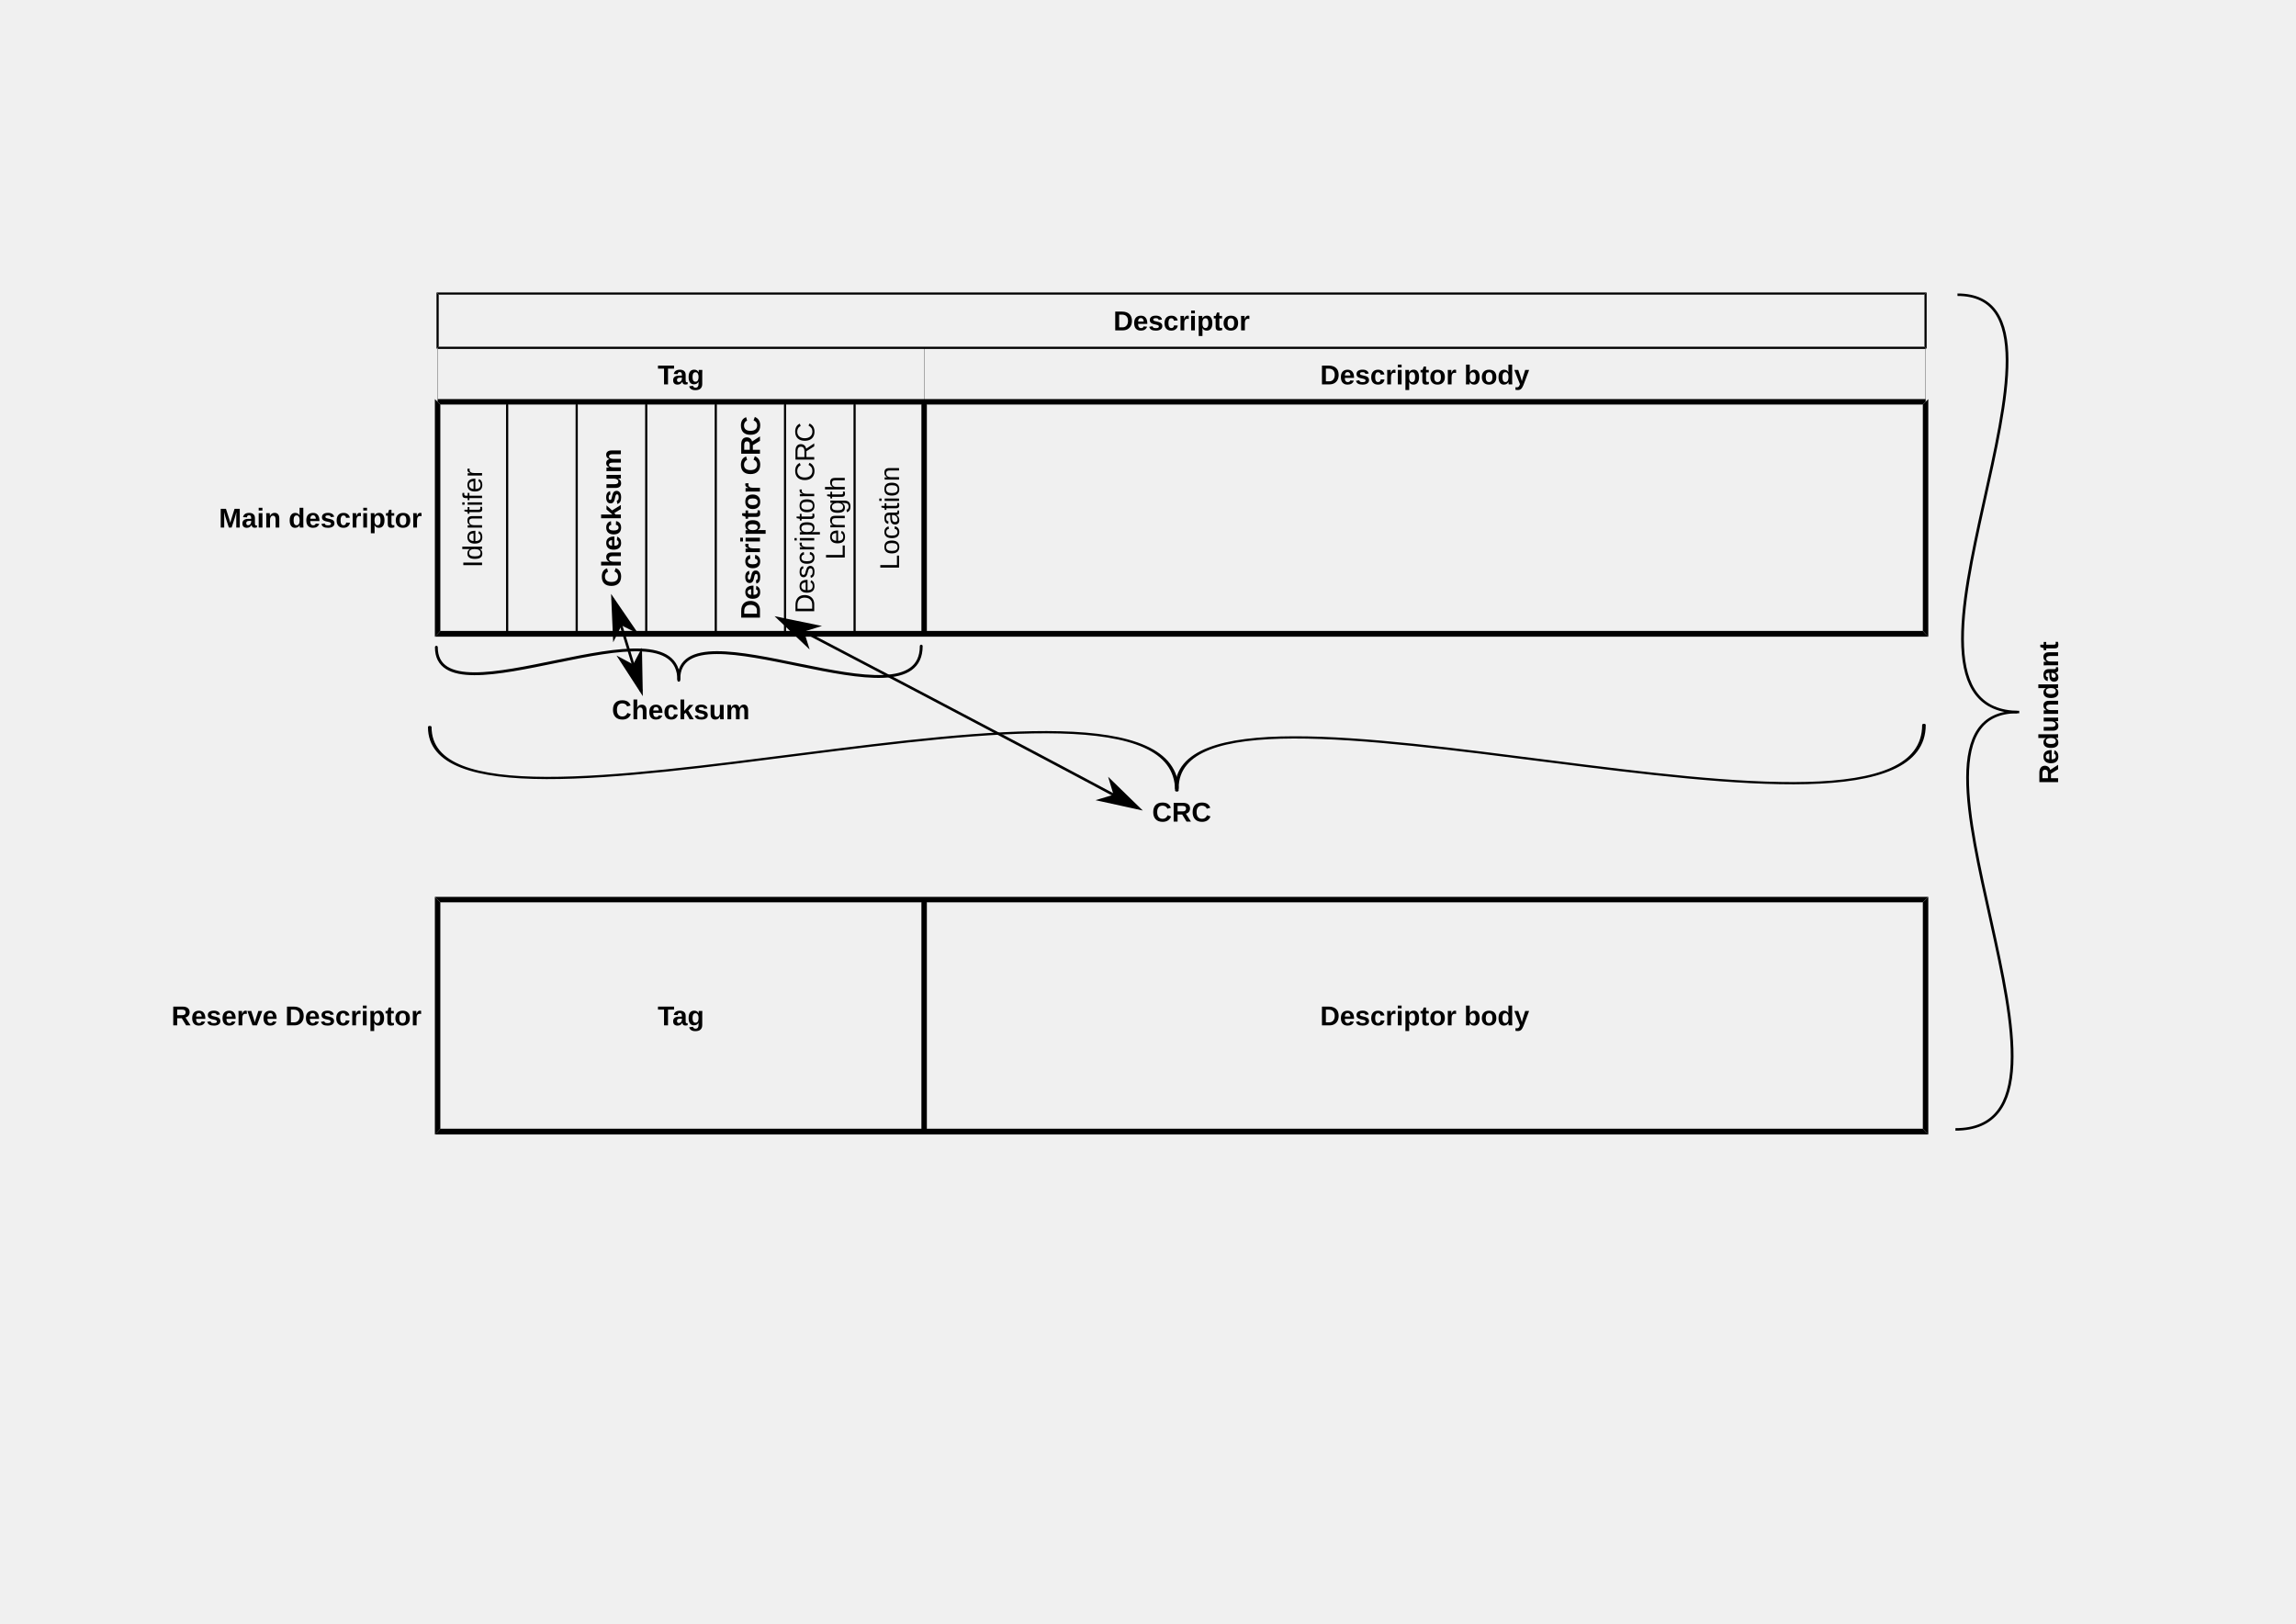
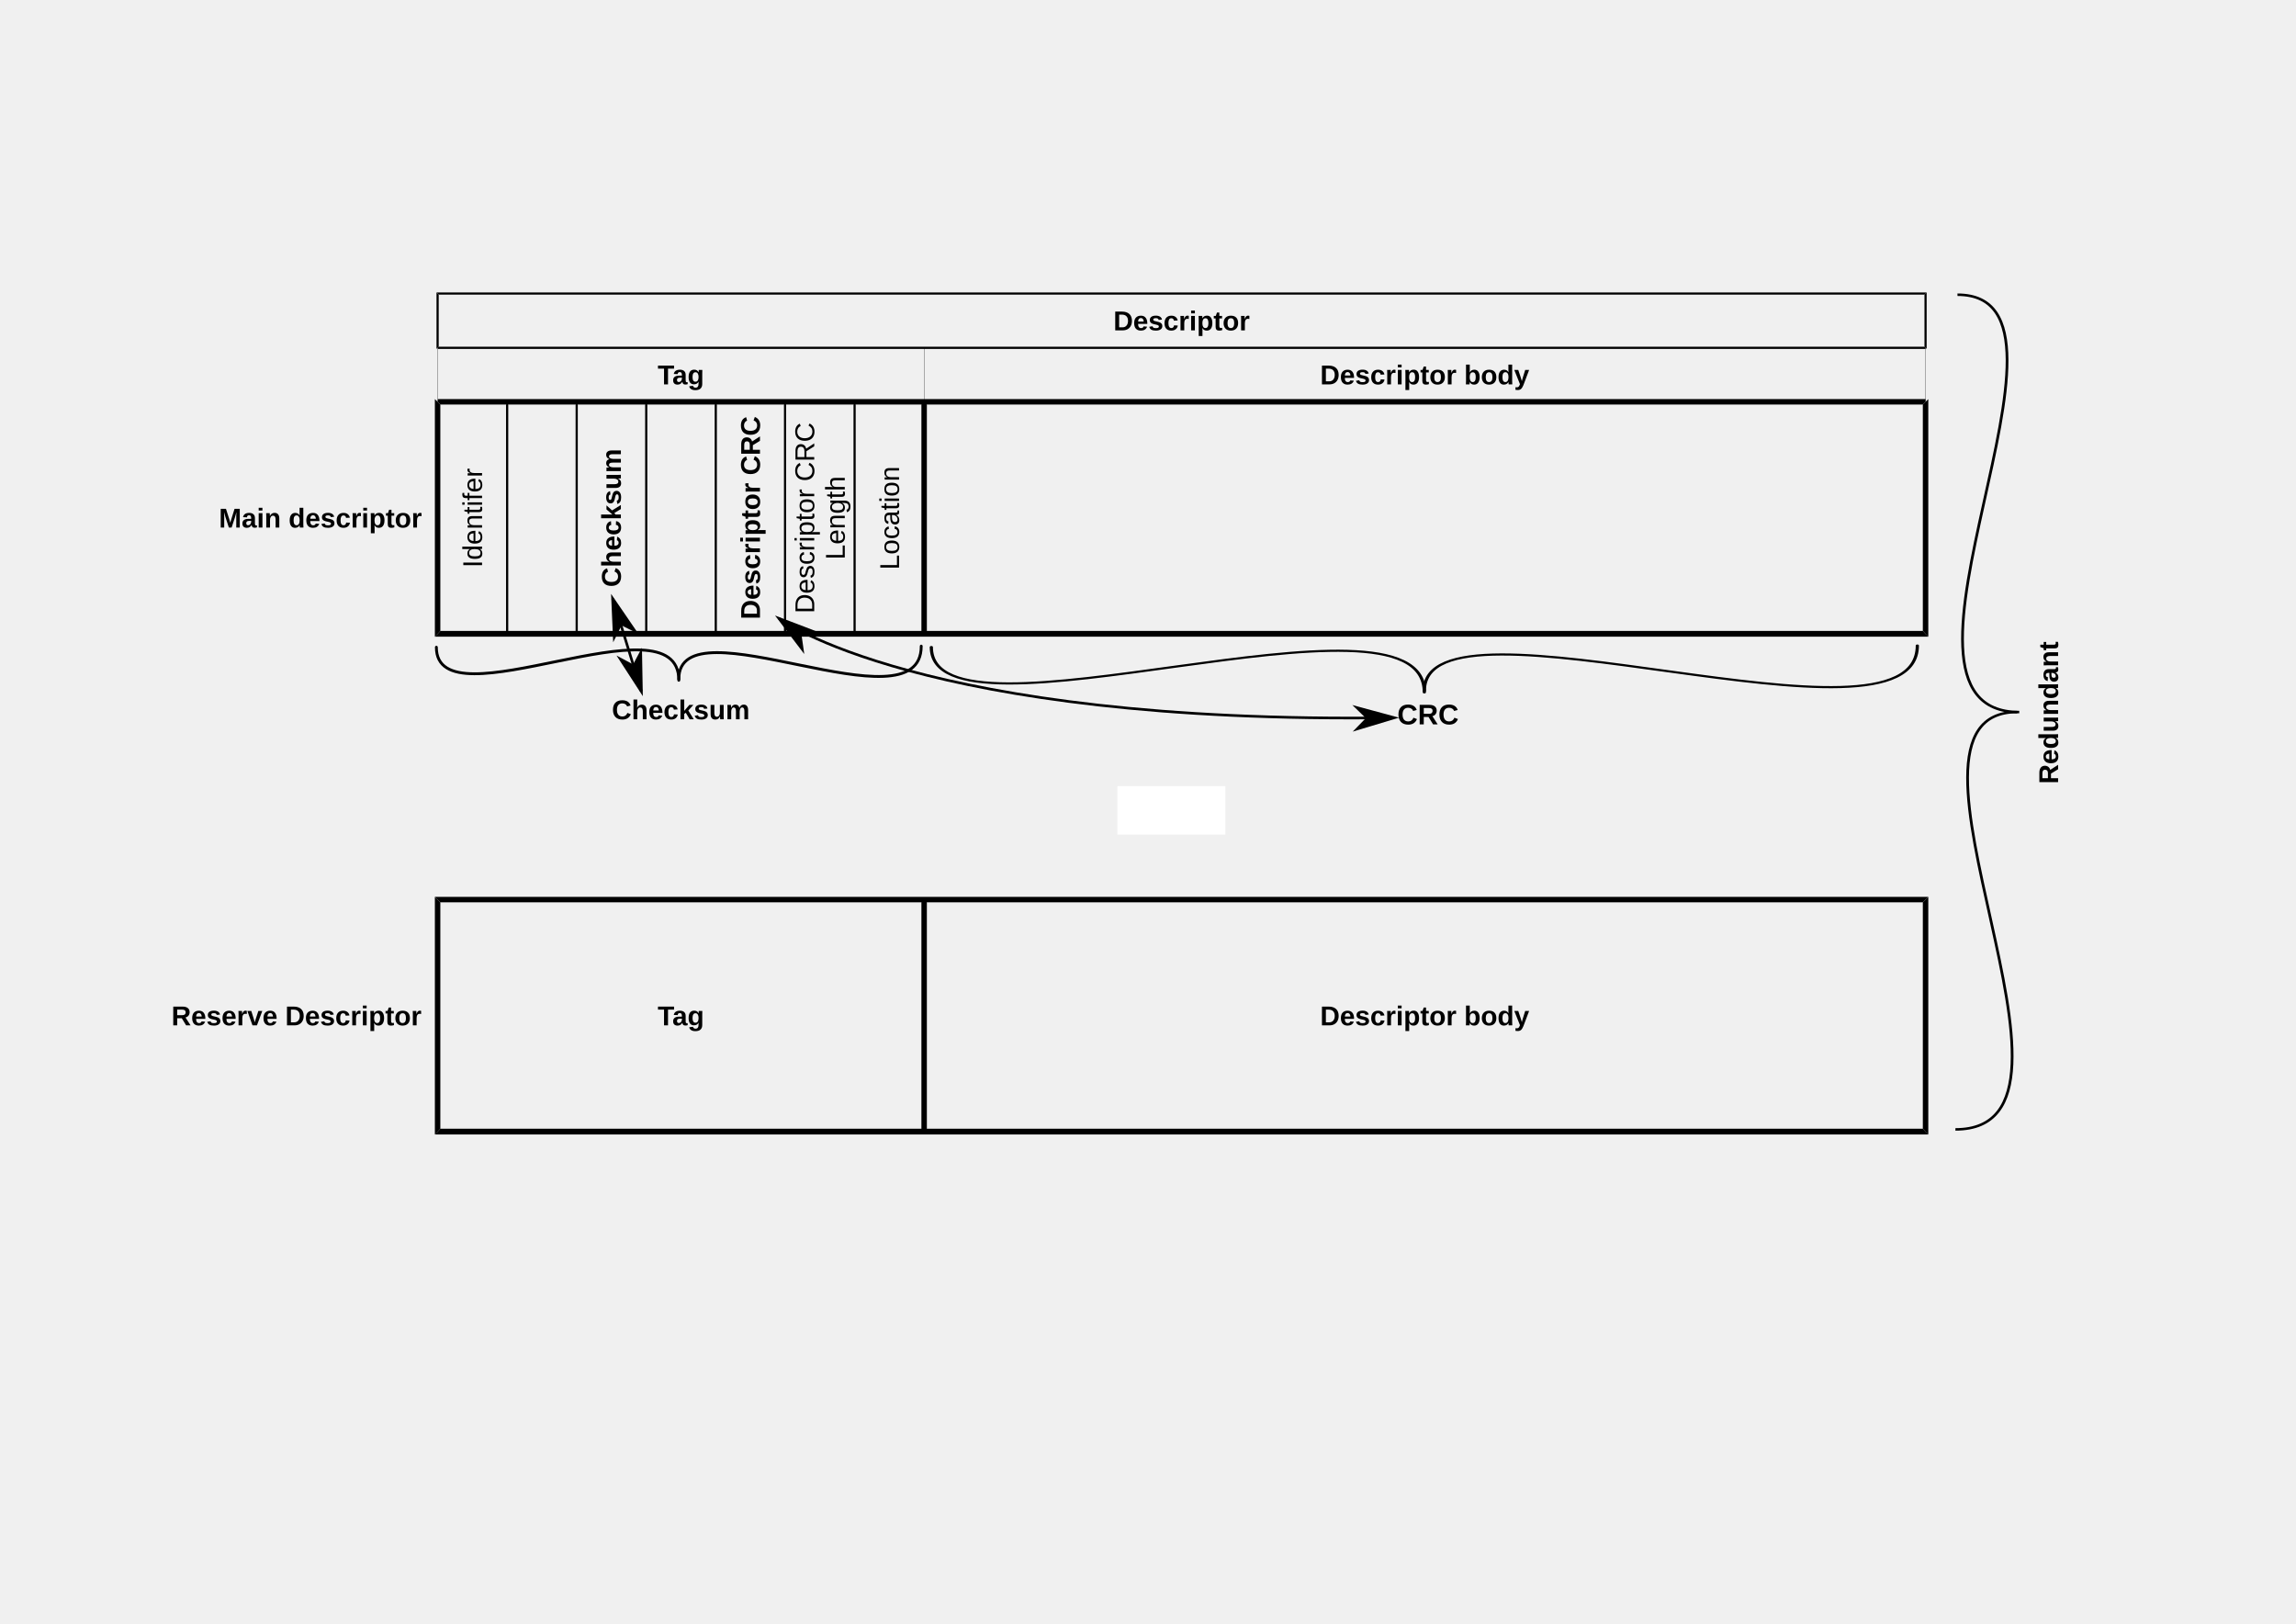
<svg xmlns="http://www.w3.org/2000/svg" width="1052.362" height="744.094" id="svg2" version="1.1">
  <defs id="defs3">
    <marker orient="auto" refY="0.0" refX="0.0" id="Arrow1Lend" style="overflow:visible;">
      <path id="path4381" d="M 0.0,0.0 L 5.0,-5.0 L -12.5,0.0 L 5.0,5.0 L 0.0,0.0 z " style="fill-rule:evenodd;stroke:#000000;stroke-width:1.0pt;" transform="scale(0.8) rotate(180) translate(12.5,0)" />
    </marker>
    <marker orient="auto" refY="0.0" refX="0.0" id="Arrow1Lstart" style="overflow:visible">
      <path id="path4378" d="M 0.0,0.0 L 5.0,-5.0 L -12.5,0.0 L 5.0,5.0 L 0.0,0.0 z " style="fill-rule:evenodd;stroke:#000000;stroke-width:1.0pt" transform="scale(0.8) translate(12.5,0)" />
    </marker>
    <clipPath id="clipPath3017" clipPathUnits="userSpaceOnUse">
      <path id="path3019" clip-rule="evenodd" d="m 0,-0.2 841.8,0 0,595.2 L 0,595 0,-0.2 z" />
    </clipPath>
    <marker orient="auto" refY="0" refX="0" id="Arrow1Lstart-2" style="overflow:visible">
      <path id="path4378-9" d="M 0,0 5,-5 -12.5,0 5,5 0,0 z" style="fill-rule:evenodd;stroke:#000000;stroke-width:1pt" transform="matrix(0.8,0,0,0.8,10,0)" />
    </marker>
    <marker orient="auto" refY="0" refX="0" id="Arrow1Lend-1" style="overflow:visible">
      <path id="path4381-2" d="M 0,0 5,-5 -12.5,0 5,5 0,0 z" style="fill-rule:evenodd;stroke:#000000;stroke-width:1pt" transform="matrix(-0.8,0,0,-0.8,-10,0)" />
    </marker>
  </defs>
  <g id="layer1" transform="translate(0,-308.2677)">
    <g transform="matrix(1.25,0,0,-1.25,40.69944,1154.657)" id="g3011">
      <g id="g3013">
        <g clip-path="url(#clipPath3017)" id="g3015" />
      </g>
      <path id="path3021" style="fill:#000000;fill-opacity:1;fill-rule:evenodd;stroke:none" d="m 673.5,569.5 -0.4,-0.4 -544.8,0 -0.4,0.4 -0.4,0.4 546.4,0 -0.4,-0.4 z" />
      <path id="path3023" style="fill:#000000;fill-opacity:1;fill-rule:evenodd;stroke:none" d="m 673.5,549.6 0,-0.4 -545.5,0 -0.1,0.4 0.4,0.4 544.8,0 0.4,-0.4 z" />
      <path id="path3025" style="fill:#000000;fill-opacity:1;fill-rule:evenodd;stroke:none" d="m 673.5,529.8 -1,-1 -543.6,0 -1,1 0.1,1 545.5,0 0,-1 z" />
      <path id="path3027" style="fill:#000000;fill-opacity:1;fill-rule:evenodd;stroke:none" d="m 673.5,444.7 1,-1 -547.6,0 1,1 1,1.1 543.6,0 1,-1.1 z" />
      <path id="path3029" style="fill:#000000;fill-opacity:1;fill-rule:evenodd;stroke:none" d="m 673.5,347.3 -1,-1 -543.6,0 -1,1 -1,1 547.6,0 -1,-1 z" />
      <path id="path3031" style="fill:#000000;fill-opacity:1;fill-rule:evenodd;stroke:none" d="m 673.5,262.2 1,-1 -547.6,0 1,1 1,1.1 543.6,0 1,-1.1 z" />
      <path id="path3033" style="fill:#000000;fill-opacity:1;fill-rule:evenodd;stroke:none" d="m 127.9,569.5 0.4,-0.4 0,-19.1 -0.4,-0.4 -0.4,-0.4 0,20.7 0.4,-0.4 z" />
      <path id="path3035" style="fill:none;stroke:#000000;stroke-width:0.1;stroke-linecap:butt;stroke-linejoin:miter;stroke-miterlimit:10;stroke-opacity:1;stroke-dasharray:none" d="m 127.9,529.8 0,19.8" />
      <path id="path3037" style="fill:#000000;fill-opacity:1;fill-rule:evenodd;stroke:none" d="m 127.9,529.8 1,-1 0,-83 -1,-1.1 -1,-1 0,87.1 1,-1 z" />
      <path id="path3039" style="fill:#000000;fill-opacity:1;fill-rule:evenodd;stroke:none" d="m 127.9,347.3 1,-1 0,-83 -1,-1.1 -1,-1 0,87.1 1,-1 z" />
      <path id="path3041" style="fill:#000000;fill-opacity:1;fill-rule:evenodd;stroke:none" d="m 153.4,529.8 0.4,-1.1 0,-82.9 -0.4,-1.1 -0.4,1.1 0,82.9 0.4,1.1 z" />
      <path id="path3043" style="fill:#000000;fill-opacity:1;fill-rule:evenodd;stroke:none" d="m 178.9,529.8 0.4,-1.1 0,-82.9 -0.4,-1.1 -0.4,1.1 0,82.9 0.4,1.1 z" />
      <path id="path3045" style="fill:#000000;fill-opacity:1;fill-rule:evenodd;stroke:none" d="m 204.4,529.8 0.4,-1.1 0,-82.9 -0.4,-1.1 -0.4,1.1 0,82.9 0.4,1.1 z" />
      <path id="path3047" style="fill:#000000;fill-opacity:1;fill-rule:evenodd;stroke:none" d="m 229.9,529.8 0.4,-1.1 0,-82.9 -0.4,-1.1 -0.4,1.1 0,82.9 0.4,1.1 z" />
      <path id="path3049" style="fill:#000000;fill-opacity:1;fill-rule:evenodd;stroke:none" d="m 255.3,529.8 0.4,-1.1 0,-82.9 -0.4,-1.1 -0.4,1.1 0,82.9 0.4,1.1 z" />
      <path id="path3051" style="fill:#000000;fill-opacity:1;fill-rule:evenodd;stroke:none" d="m 280.8,529.8 0.4,-1.1 0,-82.9 -0.4,-1.1 -0.4,1.1 0,82.9 0.4,1.1 z" />
      <path id="path3053" style="fill:none;stroke:#000000;stroke-width:0.1;stroke-linecap:butt;stroke-linejoin:miter;stroke-miterlimit:10;stroke-opacity:1;stroke-dasharray:none" d="m 306.3,529.8 0,19.8" />
      <path id="path3055" style="fill:#000000;fill-opacity:1;fill-rule:evenodd;stroke:none" d="m 306.3,529.8 1,-1 0,-83 -1,-1.1 -1,1.1 0,83 1,1 z" />
      <path id="path3057" style="fill:#000000;fill-opacity:1;fill-rule:evenodd;stroke:none" d="m 306.3,347.3 1,-1 0,-83 -1,-1.1 -1,1.1 0,83 1,1 z" />
      <path id="path3059" style="fill:#000000;fill-opacity:1;fill-rule:evenodd;stroke:none" d="m 673.5,569.5 0.4,0.4 0,-20.7 -0.4,0.4 -0.4,0.4 0,19.1 0.4,0.4 z" />
      <path id="path3061" style="fill:none;stroke:#000000;stroke-width:0.1;stroke-linecap:butt;stroke-linejoin:miter;stroke-miterlimit:10;stroke-opacity:1;stroke-dasharray:none" d="m 673.5,529.8 0,19.8" />
      <path id="path3063" style="fill:#000000;fill-opacity:1;fill-rule:evenodd;stroke:none" d="m 673.5,529.8 1,1 0,-87.1 -1,1 -1,1.1 0,83 1,1 z" />
      <path id="path3065" style="fill:#000000;fill-opacity:1;fill-rule:evenodd;stroke:none" d="m 673.5,347.3 1,1 0,-87.1 -1,1 -1,1.1 0,83 1,1 z" />
      <text id="text3067" transform="matrix(1,0,0,-1,375.7,556)">
        <tspan id="tspan3069" y="0" x="0 7.2 12.79 18.38 23.97 27.86 30.65 36.75 40.05 46.15" style="font-size:10px;font-variant:normal;font-weight:bold;writing-mode:lr-tb;fill:#000000;fill-opacity:1;fill-rule:nonzero;stroke:none;font-family:Liberation Sans;-inkscape-font-specification:LiberationSans-Bold">Descriptor</tspan>
      </text>
      <text id="text3071" transform="matrix(0,1,1,0,722.1,389.7)">
        <tspan id="tspan3073" y="0" x="0" style="font-size:10px;font-variant:normal;font-weight:bold;writing-mode:lr-tb;fill:#000000;fill-opacity:1;fill-rule:nonzero;stroke:none;font-family:Liberation Sans;-inkscape-font-specification:LiberationSans-Bold">R</tspan>
      </text>
      <text id="text3075" transform="matrix(0,1,1,0,722.1,396.9)">
        <tspan id="tspan3077" y="0" x="0" style="font-size:10px;font-variant:normal;font-weight:bold;writing-mode:lr-tb;fill:#000000;fill-opacity:1;fill-rule:nonzero;stroke:none;font-family:Liberation Sans;-inkscape-font-specification:LiberationSans-Bold">e</tspan>
      </text>
      <text id="text3079" transform="matrix(0,1,1,0,722.1,402.5)">
        <tspan id="tspan3081" y="0" x="0" style="font-size:10px;font-variant:normal;font-weight:bold;writing-mode:lr-tb;fill:#000000;fill-opacity:1;fill-rule:nonzero;stroke:none;font-family:Liberation Sans;-inkscape-font-specification:LiberationSans-Bold">d</tspan>
      </text>
      <text id="text3083" transform="matrix(0,1,1,0,722.1,408.6)">
        <tspan id="tspan3085" y="0" x="0" style="font-size:10px;font-variant:normal;font-weight:bold;writing-mode:lr-tb;fill:#000000;fill-opacity:1;fill-rule:nonzero;stroke:none;font-family:Liberation Sans;-inkscape-font-specification:LiberationSans-Bold">u</tspan>
      </text>
      <text id="text3087" transform="matrix(0,1,1,0,722.1,414.7)">
        <tspan id="tspan3089" y="0" x="0" style="font-size:10px;font-variant:normal;font-weight:bold;writing-mode:lr-tb;fill:#000000;fill-opacity:1;fill-rule:nonzero;stroke:none;font-family:Liberation Sans;-inkscape-font-specification:LiberationSans-Bold">n</tspan>
      </text>
      <text id="text3091" transform="matrix(0,1,1,0,722.1,420.8)">
        <tspan id="tspan3093" y="0" x="0" style="font-size:10px;font-variant:normal;font-weight:bold;writing-mode:lr-tb;fill:#000000;fill-opacity:1;fill-rule:nonzero;stroke:none;font-family:Liberation Sans;-inkscape-font-specification:LiberationSans-Bold">d</tspan>
      </text>
      <text id="text3095" transform="matrix(0,1,1,0,722.1,426.9)">
        <tspan id="tspan3097" y="0" x="0" style="font-size:10px;font-variant:normal;font-weight:bold;writing-mode:lr-tb;fill:#000000;fill-opacity:1;fill-rule:nonzero;stroke:none;font-family:Liberation Sans;-inkscape-font-specification:LiberationSans-Bold">a</tspan>
      </text>
      <text id="text3099" transform="matrix(0,1,1,0,722.1,432.5)">
        <tspan id="tspan3101" y="0" x="0" style="font-size:10px;font-variant:normal;font-weight:bold;writing-mode:lr-tb;fill:#000000;fill-opacity:1;fill-rule:nonzero;stroke:none;font-family:Liberation Sans;-inkscape-font-specification:LiberationSans-Bold">n</tspan>
      </text>
      <text id="text3103" transform="matrix(0,1,1,0,722.1,438.6)">
        <tspan id="tspan3105" y="0" x="0" style="font-size:10px;font-variant:normal;font-weight:bold;writing-mode:lr-tb;fill:#000000;fill-opacity:1;fill-rule:nonzero;stroke:none;font-family:Liberation Sans;-inkscape-font-specification:LiberationSans-Bold">t</tspan>
      </text>
      <text id="text3107" transform="matrix(1,0,0,-1,208.6,536.2)">
        <tspan id="tspan3109" y="0" x="0 5.3 10.89" style="font-size:10px;font-variant:normal;font-weight:bold;writing-mode:lr-tb;fill:#000000;fill-opacity:1;fill-rule:nonzero;stroke:none;font-family:Liberation Sans;-inkscape-font-specification:LiberationSans-Bold">Tag</tspan>
      </text>
      <text id="text3111" transform="matrix(1,0,0,-1,451.5,536.2)">
        <tspan id="tspan3113" y="0" x="0 7.2 12.79 18.38 23.97 27.86 30.65 36.75 40.05 46.15 50.04 52.83 58.93 65.03 71.13" style="font-size:10px;font-variant:normal;font-weight:bold;writing-mode:lr-tb;fill:#000000;fill-opacity:1;fill-rule:nonzero;stroke:none;font-family:Liberation Sans;-inkscape-font-specification:LiberationSans-Bold">Descriptor body</tspan>
      </text>
      <text id="text3115" transform="matrix(1,0,0,-1,47.7,483.7)">
        <tspan id="tspan3117" y="0" x="0 8.3 13.89 16.68 22.78 25.57 31.67 37.26 42.85 48.44 52.33 55.12 61.22 64.52 70.62" style="font-size:10px;font-variant:normal;font-weight:bold;writing-mode:lr-tb;fill:#000000;fill-opacity:1;fill-rule:nonzero;stroke:none;font-family:Liberation Sans;-inkscape-font-specification:LiberationSans-Bold">Main descriptor</tspan>
      </text>
      <text id="text3119" transform="matrix(0,1,1,0,144.2,469)">
        <tspan id="tspan3121" y="0" x="0" style="font-size:10px;font-variant:normal;font-weight:normal;writing-mode:lr-tb;fill:#000000;fill-opacity:1;fill-rule:nonzero;stroke:none;font-family:Liberation Sans;-inkscape-font-specification:LiberationSans">I</tspan>
      </text>
      <text id="text3123" transform="matrix(0,1,1,0,144.2,471.8)">
        <tspan id="tspan3125" y="0" x="0" style="font-size:10px;font-variant:normal;font-weight:normal;writing-mode:lr-tb;fill:#000000;fill-opacity:1;fill-rule:nonzero;stroke:none;font-family:Liberation Sans;-inkscape-font-specification:LiberationSans">d</tspan>
      </text>
      <text id="text3127" transform="matrix(0,1,1,0,144.2,477.4)">
        <tspan id="tspan3129" y="0" x="0" style="font-size:10px;font-variant:normal;font-weight:normal;writing-mode:lr-tb;fill:#000000;fill-opacity:1;fill-rule:nonzero;stroke:none;font-family:Liberation Sans;-inkscape-font-specification:LiberationSans">e</tspan>
      </text>
      <text id="text3131" transform="matrix(0,1,1,0,144.2,483)">
        <tspan id="tspan3133" y="0" x="0" style="font-size:10px;font-variant:normal;font-weight:normal;writing-mode:lr-tb;fill:#000000;fill-opacity:1;fill-rule:nonzero;stroke:none;font-family:Liberation Sans;-inkscape-font-specification:LiberationSans">n</tspan>
      </text>
      <text id="text3135" transform="matrix(0,1,1,0,144.2,488.6)">
        <tspan id="tspan3137" y="0" x="0" style="font-size:10px;font-variant:normal;font-weight:normal;writing-mode:lr-tb;fill:#000000;fill-opacity:1;fill-rule:nonzero;stroke:none;font-family:Liberation Sans;-inkscape-font-specification:LiberationSans">t</tspan>
      </text>
      <text id="text3139" transform="matrix(0,1,1,0,144.2,491.4)">
        <tspan id="tspan3141" y="0" x="0" style="font-size:10px;font-variant:normal;font-weight:normal;writing-mode:lr-tb;fill:#000000;fill-opacity:1;fill-rule:nonzero;stroke:none;font-family:Liberation Sans;-inkscape-font-specification:LiberationSans">i</tspan>
      </text>
      <text id="text3143" transform="matrix(0,1,1,0,144.2,493.6)">
        <tspan id="tspan3145" y="0" x="0" style="font-size:10px;font-variant:normal;font-weight:normal;writing-mode:lr-tb;fill:#000000;fill-opacity:1;fill-rule:nonzero;stroke:none;font-family:Liberation Sans;-inkscape-font-specification:LiberationSans">f</tspan>
      </text>
      <text id="text3147" transform="matrix(0,1,1,0,144.2,496.5)">
        <tspan id="tspan3149" y="0" x="0" style="font-size:10px;font-variant:normal;font-weight:normal;writing-mode:lr-tb;fill:#000000;fill-opacity:1;fill-rule:nonzero;stroke:none;font-family:Liberation Sans;-inkscape-font-specification:LiberationSans">e</tspan>
      </text>
      <text id="text3151" transform="matrix(0,1,1,0,144.2,502.1)">
        <tspan id="tspan3153" y="0" x="0" style="font-size:10px;font-variant:normal;font-weight:normal;writing-mode:lr-tb;fill:#000000;fill-opacity:1;fill-rule:nonzero;stroke:none;font-family:Liberation Sans;-inkscape-font-specification:LiberationSans">r</tspan>
      </text>
      <text id="text3155" transform="matrix(0,1,1,0,195.1,461.9)">
        <tspan id="tspan3157" y="0" x="0" style="font-size:10px;font-variant:normal;font-weight:bold;writing-mode:lr-tb;fill:#000000;fill-opacity:1;fill-rule:nonzero;stroke:none;font-family:Liberation Sans;-inkscape-font-specification:LiberationSans-Bold">C</tspan>
      </text>
      <text id="text3159" transform="matrix(0,1,1,0,195.1,469.1)">
        <tspan id="tspan3161" y="0" x="0" style="font-size:10px;font-variant:normal;font-weight:bold;writing-mode:lr-tb;fill:#000000;fill-opacity:1;fill-rule:nonzero;stroke:none;font-family:Liberation Sans;-inkscape-font-specification:LiberationSans-Bold">h</tspan>
      </text>
      <text id="text3163" transform="matrix(0,1,1,0,195.1,475.2)">
        <tspan id="tspan3165" y="0" x="0" style="font-size:10px;font-variant:normal;font-weight:bold;writing-mode:lr-tb;fill:#000000;fill-opacity:1;fill-rule:nonzero;stroke:none;font-family:Liberation Sans;-inkscape-font-specification:LiberationSans-Bold">e</tspan>
      </text>
      <text id="text3167" transform="matrix(0,1,1,0,195.1,480.8)">
        <tspan id="tspan3169" y="0" x="0" style="font-size:10px;font-variant:normal;font-weight:bold;writing-mode:lr-tb;fill:#000000;fill-opacity:1;fill-rule:nonzero;stroke:none;font-family:Liberation Sans;-inkscape-font-specification:LiberationSans-Bold">c</tspan>
      </text>
      <text id="text3171" transform="matrix(0,1,1,0,195.1,486.4)">
        <tspan id="tspan3173" y="0" x="0" style="font-size:10px;font-variant:normal;font-weight:bold;writing-mode:lr-tb;fill:#000000;fill-opacity:1;fill-rule:nonzero;stroke:none;font-family:Liberation Sans;-inkscape-font-specification:LiberationSans-Bold">k</tspan>
      </text>
      <text id="text3175" transform="matrix(0,1,1,0,195.1,492)">
        <tspan id="tspan3177" y="0" x="0" style="font-size:10px;font-variant:normal;font-weight:bold;writing-mode:lr-tb;fill:#000000;fill-opacity:1;fill-rule:nonzero;stroke:none;font-family:Liberation Sans;-inkscape-font-specification:LiberationSans-Bold">s</tspan>
      </text>
      <text id="text3179" transform="matrix(0,1,1,0,195.1,497.6)">
        <tspan id="tspan3181" y="0" x="0" style="font-size:10px;font-variant:normal;font-weight:bold;writing-mode:lr-tb;fill:#000000;fill-opacity:1;fill-rule:nonzero;stroke:none;font-family:Liberation Sans;-inkscape-font-specification:LiberationSans-Bold">u</tspan>
      </text>
      <text id="text3183" transform="matrix(0,1,1,0,195.1,503.7)">
        <tspan id="tspan3185" y="0" x="0" style="font-size:10px;font-variant:normal;font-weight:bold;writing-mode:lr-tb;fill:#000000;fill-opacity:1;fill-rule:nonzero;stroke:none;font-family:Liberation Sans;-inkscape-font-specification:LiberationSans-Bold">m</tspan>
      </text>
      <text id="text3187" transform="matrix(0,1,1,0,246.1,450)">
        <tspan id="tspan3189" y="0" x="0" style="font-size:10px;font-variant:normal;font-weight:bold;writing-mode:lr-tb;fill:#000000;fill-opacity:1;fill-rule:nonzero;stroke:none;font-family:Liberation Sans;-inkscape-font-specification:LiberationSans-Bold">D</tspan>
      </text>
      <text id="text3191" transform="matrix(0,1,1,0,246.1,457.2)">
        <tspan id="tspan3193" y="0" x="0" style="font-size:10px;font-variant:normal;font-weight:bold;writing-mode:lr-tb;fill:#000000;fill-opacity:1;fill-rule:nonzero;stroke:none;font-family:Liberation Sans;-inkscape-font-specification:LiberationSans-Bold">e</tspan>
      </text>
      <text id="text3195" transform="matrix(0,1,1,0,246.1,462.8)">
        <tspan id="tspan3197" y="0" x="0" style="font-size:10px;font-variant:normal;font-weight:bold;writing-mode:lr-tb;fill:#000000;fill-opacity:1;fill-rule:nonzero;stroke:none;font-family:Liberation Sans;-inkscape-font-specification:LiberationSans-Bold">s</tspan>
      </text>
      <text id="text3199" transform="matrix(0,1,1,0,246.1,468.4)">
        <tspan id="tspan3201" y="0" x="0" style="font-size:10px;font-variant:normal;font-weight:bold;writing-mode:lr-tb;fill:#000000;fill-opacity:1;fill-rule:nonzero;stroke:none;font-family:Liberation Sans;-inkscape-font-specification:LiberationSans-Bold">c</tspan>
      </text>
      <text id="text3203" transform="matrix(0,1,1,0,246.1,474)">
        <tspan id="tspan3205" y="0" x="0" style="font-size:10px;font-variant:normal;font-weight:bold;writing-mode:lr-tb;fill:#000000;fill-opacity:1;fill-rule:nonzero;stroke:none;font-family:Liberation Sans;-inkscape-font-specification:LiberationSans-Bold">r</tspan>
      </text>
      <text id="text3207" transform="matrix(0,1,1,0,246.1,477.9)">
        <tspan id="tspan3209" y="0" x="0" style="font-size:10px;font-variant:normal;font-weight:bold;writing-mode:lr-tb;fill:#000000;fill-opacity:1;fill-rule:nonzero;stroke:none;font-family:Liberation Sans;-inkscape-font-specification:LiberationSans-Bold">i</tspan>
      </text>
      <text id="text3211" transform="matrix(0,1,1,0,246.1,480.7)">
        <tspan id="tspan3213" y="0" x="0" style="font-size:10px;font-variant:normal;font-weight:bold;writing-mode:lr-tb;fill:#000000;fill-opacity:1;fill-rule:nonzero;stroke:none;font-family:Liberation Sans;-inkscape-font-specification:LiberationSans-Bold">p</tspan>
      </text>
      <text id="text3215" transform="matrix(0,1,1,0,246.1,486.8)">
        <tspan id="tspan3217" y="0" x="0" style="font-size:10px;font-variant:normal;font-weight:bold;writing-mode:lr-tb;fill:#000000;fill-opacity:1;fill-rule:nonzero;stroke:none;font-family:Liberation Sans;-inkscape-font-specification:LiberationSans-Bold">t</tspan>
      </text>
      <text id="text3219" transform="matrix(0,1,1,0,246.1,490.1)">
        <tspan id="tspan3221" y="0" x="0" style="font-size:10px;font-variant:normal;font-weight:bold;writing-mode:lr-tb;fill:#000000;fill-opacity:1;fill-rule:nonzero;stroke:none;font-family:Liberation Sans;-inkscape-font-specification:LiberationSans-Bold">o</tspan>
      </text>
      <text id="text3223" transform="matrix(0,1,1,0,246.1,496.2)">
        <tspan id="tspan3225" y="0" x="0" style="font-size:10px;font-variant:normal;font-weight:bold;writing-mode:lr-tb;fill:#000000;fill-opacity:1;fill-rule:nonzero;stroke:none;font-family:Liberation Sans;-inkscape-font-specification:LiberationSans-Bold">r</tspan>
      </text>
      <text id="text3227" transform="matrix(0,1,1,0,246.1,502.9)">
        <tspan id="tspan3229" y="0" x="0" style="font-size:10px;font-variant:normal;font-weight:bold;writing-mode:lr-tb;fill:#000000;fill-opacity:1;fill-rule:nonzero;stroke:none;font-family:Liberation Sans;-inkscape-font-specification:LiberationSans-Bold">C</tspan>
      </text>
      <text id="text3231" transform="matrix(0,1,1,0,246.1,510.1)">
        <tspan id="tspan3233" y="0" x="0" style="font-size:10px;font-variant:normal;font-weight:bold;writing-mode:lr-tb;fill:#000000;fill-opacity:1;fill-rule:nonzero;stroke:none;font-family:Liberation Sans;-inkscape-font-specification:LiberationSans-Bold">R</tspan>
      </text>
      <text id="text3235" transform="matrix(0,1,1,0,246.1,517.3)">
        <tspan id="tspan3237" y="0" x="0" style="font-size:10px;font-variant:normal;font-weight:bold;writing-mode:lr-tb;fill:#000000;fill-opacity:1;fill-rule:nonzero;stroke:none;font-family:Liberation Sans;-inkscape-font-specification:LiberationSans-Bold">C</tspan>
      </text>
      <text id="text3239" transform="matrix(0,1,1,0,297.1,468.2)">
        <tspan id="tspan3241" y="0" x="0" style="font-size:10px;font-variant:normal;font-weight:normal;writing-mode:lr-tb;fill:#000000;fill-opacity:1;fill-rule:nonzero;stroke:none;font-family:Liberation Sans;-inkscape-font-specification:LiberationSans">L</tspan>
      </text>
      <text id="text3243" transform="matrix(0,1,1,0,297.1,473.8)">
        <tspan id="tspan3245" y="0" x="0" style="font-size:10px;font-variant:normal;font-weight:normal;writing-mode:lr-tb;fill:#000000;fill-opacity:1;fill-rule:nonzero;stroke:none;font-family:Liberation Sans;-inkscape-font-specification:LiberationSans">o</tspan>
      </text>
      <text id="text3247" transform="matrix(0,1,1,0,297.1,479.4)">
        <tspan id="tspan3249" y="0" x="0" style="font-size:10px;font-variant:normal;font-weight:normal;writing-mode:lr-tb;fill:#000000;fill-opacity:1;fill-rule:nonzero;stroke:none;font-family:Liberation Sans;-inkscape-font-specification:LiberationSans">c</tspan>
      </text>
      <text id="text3251" transform="matrix(0,1,1,0,297.1,484.4)">
        <tspan id="tspan3253" y="0" x="0" style="font-size:10px;font-variant:normal;font-weight:normal;writing-mode:lr-tb;fill:#000000;fill-opacity:1;fill-rule:nonzero;stroke:none;font-family:Liberation Sans;-inkscape-font-specification:LiberationSans">a</tspan>
      </text>
      <text id="text3255" transform="matrix(0,1,1,0,297.1,490)">
        <tspan id="tspan3257" y="0" x="0" style="font-size:10px;font-variant:normal;font-weight:normal;writing-mode:lr-tb;fill:#000000;fill-opacity:1;fill-rule:nonzero;stroke:none;font-family:Liberation Sans;-inkscape-font-specification:LiberationSans">t</tspan>
      </text>
      <text id="text3259" transform="matrix(0,1,1,0,297.1,492.8)">
        <tspan id="tspan3261" y="0" x="0" style="font-size:10px;font-variant:normal;font-weight:normal;writing-mode:lr-tb;fill:#000000;fill-opacity:1;fill-rule:nonzero;stroke:none;font-family:Liberation Sans;-inkscape-font-specification:LiberationSans">i</tspan>
      </text>
      <text id="text3263" transform="matrix(0,1,1,0,297.1,495)">
        <tspan id="tspan3265" y="0" x="0" style="font-size:10px;font-variant:normal;font-weight:normal;writing-mode:lr-tb;fill:#000000;fill-opacity:1;fill-rule:nonzero;stroke:none;font-family:Liberation Sans;-inkscape-font-specification:LiberationSans">o</tspan>
      </text>
      <text id="text3267" transform="matrix(0,1,1,0,297.1,500.6)">
        <tspan id="tspan3269" y="0" x="0" style="font-size:10px;font-variant:normal;font-weight:normal;writing-mode:lr-tb;fill:#000000;fill-opacity:1;fill-rule:nonzero;stroke:none;font-family:Liberation Sans;-inkscape-font-specification:LiberationSans">n</tspan>
      </text>
      <text id="text3271" transform="matrix(1,0,0,-1,191.8,413.4)">
        <tspan id="tspan3273" y="0" x="0 7.2 13.3 18.89 24.48 30.07 35.66 41.76" style="font-size:10px;font-variant:normal;font-weight:bold;writing-mode:lr-tb;fill:#000000;fill-opacity:1;fill-rule:nonzero;stroke:none;font-family:Liberation Sans;-inkscape-font-specification:LiberationSans-Bold">Checksum</tspan>
      </text>
      <text id="text3275" transform="matrix(1,0,0,-1,389.9,375.9)">
        <tspan id="tspan3277" y="0" x="0 7.2 14.4" style="font-size:10px;font-variant:normal;font-weight:bold;writing-mode:lr-tb;fill:#000000;fill-opacity:1;fill-rule:nonzero;stroke:none;font-family:Liberation Sans;-inkscape-font-specification:LiberationSans-Bold">CRC</tspan>
      </text>
      <text id="text3279" transform="matrix(1,0,0,-1,30.3,301.2)">
        <tspan id="tspan3281" y="0" x="0 7.2 12.79 18.38 23.97 27.86 33.45 39.04 41.83 49.03 54.62 60.21 65.8 69.69 72.48 78.58 81.88 87.98" style="font-size:10px;font-variant:normal;font-weight:bold;writing-mode:lr-tb;fill:#000000;fill-opacity:1;fill-rule:nonzero;stroke:none;font-family:Liberation Sans;-inkscape-font-specification:LiberationSans-Bold">Reserve Descriptor</tspan>
      </text>
      <text id="text3283" transform="matrix(1,0,0,-1,208.6,301.2)">
        <tspan id="tspan3285" y="0" x="0 5.3 10.89" style="font-size:10px;font-variant:normal;font-weight:bold;writing-mode:lr-tb;fill:#000000;fill-opacity:1;fill-rule:nonzero;stroke:none;font-family:Liberation Sans;-inkscape-font-specification:LiberationSans-Bold">Tag</tspan>
      </text>
      <text id="text3287" transform="matrix(1,0,0,-1,451.5,301.2)">
        <tspan id="tspan3289" y="0" x="0 7.2 12.79 18.38 23.97 27.86 30.65 36.75 40.05 46.15 50.04 52.83 58.93 65.03 71.13" style="font-size:10px;font-variant:normal;font-weight:bold;writing-mode:lr-tb;fill:#000000;fill-opacity:1;fill-rule:nonzero;stroke:none;font-family:Liberation Sans;-inkscape-font-specification:LiberationSans-Bold">Descriptor body</tspan>
      </text>
      <text id="text3291" transform="matrix(0,1,1,0,266,452.2)">
        <tspan id="tspan3293" y="0" x="0" style="font-size:10px;font-variant:normal;font-weight:normal;writing-mode:lr-tb;fill:#000000;fill-opacity:1;fill-rule:nonzero;stroke:none;font-family:Liberation Sans;-inkscape-font-specification:LiberationSans">D</tspan>
      </text>
      <text id="text3295" transform="matrix(0,1,1,0,266,459.4)">
        <tspan id="tspan3297" y="0" x="0" style="font-size:10px;font-variant:normal;font-weight:normal;writing-mode:lr-tb;fill:#000000;fill-opacity:1;fill-rule:nonzero;stroke:none;font-family:Liberation Sans;-inkscape-font-specification:LiberationSans">e</tspan>
      </text>
      <text id="text3299" transform="matrix(0,1,1,0,266,465)">
        <tspan id="tspan3301" y="0" x="0" style="font-size:10px;font-variant:normal;font-weight:normal;writing-mode:lr-tb;fill:#000000;fill-opacity:1;fill-rule:nonzero;stroke:none;font-family:Liberation Sans;-inkscape-font-specification:LiberationSans">s</tspan>
      </text>
      <text id="text3303" transform="matrix(0,1,1,0,266,470)">
        <tspan id="tspan3305" y="0" x="0" style="font-size:10px;font-variant:normal;font-weight:normal;writing-mode:lr-tb;fill:#000000;fill-opacity:1;fill-rule:nonzero;stroke:none;font-family:Liberation Sans;-inkscape-font-specification:LiberationSans">c</tspan>
      </text>
      <text id="text3307" transform="matrix(0,1,1,0,266,475)">
        <tspan id="tspan3309" y="0" x="0" style="font-size:10px;font-variant:normal;font-weight:normal;writing-mode:lr-tb;fill:#000000;fill-opacity:1;fill-rule:nonzero;stroke:none;font-family:Liberation Sans;-inkscape-font-specification:LiberationSans">r</tspan>
      </text>
      <text id="text3311" transform="matrix(0,1,1,0,266,478.3)">
        <tspan id="tspan3313" y="0" x="0" style="font-size:10px;font-variant:normal;font-weight:normal;writing-mode:lr-tb;fill:#000000;fill-opacity:1;fill-rule:nonzero;stroke:none;font-family:Liberation Sans;-inkscape-font-specification:LiberationSans">i</tspan>
      </text>
      <text id="text3315" transform="matrix(0,1,1,0,266,480.5)">
        <tspan id="tspan3317" y="0" x="0" style="font-size:10px;font-variant:normal;font-weight:normal;writing-mode:lr-tb;fill:#000000;fill-opacity:1;fill-rule:nonzero;stroke:none;font-family:Liberation Sans;-inkscape-font-specification:LiberationSans">p</tspan>
      </text>
      <text id="text3319" transform="matrix(0,1,1,0,266,486.1)">
        <tspan id="tspan3321" y="0" x="0" style="font-size:10px;font-variant:normal;font-weight:normal;writing-mode:lr-tb;fill:#000000;fill-opacity:1;fill-rule:nonzero;stroke:none;font-family:Liberation Sans;-inkscape-font-specification:LiberationSans">t</tspan>
      </text>
      <text id="text3323" transform="matrix(0,1,1,0,266,488.9)">
        <tspan id="tspan3325" y="0" x="0" style="font-size:10px;font-variant:normal;font-weight:normal;writing-mode:lr-tb;fill:#000000;fill-opacity:1;fill-rule:nonzero;stroke:none;font-family:Liberation Sans;-inkscape-font-specification:LiberationSans">o</tspan>
      </text>
      <text id="text3327" transform="matrix(0,1,1,0,266,494.5)">
        <tspan id="tspan3329" y="0" x="0" style="font-size:10px;font-variant:normal;font-weight:normal;writing-mode:lr-tb;fill:#000000;fill-opacity:1;fill-rule:nonzero;stroke:none;font-family:Liberation Sans;-inkscape-font-specification:LiberationSans">r</tspan>
      </text>
      <text id="text3331" transform="matrix(0,1,1,0,266,500.6)">
        <tspan id="tspan3333" y="0" x="0" style="font-size:10px;font-variant:normal;font-weight:normal;writing-mode:lr-tb;fill:#000000;fill-opacity:1;fill-rule:nonzero;stroke:none;font-family:Liberation Sans;-inkscape-font-specification:LiberationSans">C</tspan>
      </text>
      <text id="text3335" transform="matrix(0,1,1,0,266,507.8)">
        <tspan id="tspan3337" y="0" x="0" style="font-size:10px;font-variant:normal;font-weight:normal;writing-mode:lr-tb;fill:#000000;fill-opacity:1;fill-rule:nonzero;stroke:none;font-family:Liberation Sans;-inkscape-font-specification:LiberationSans">R</tspan>
      </text>
      <text id="text3339" transform="matrix(0,1,1,0,266,515)">
        <tspan id="tspan3341" y="0" x="0" style="font-size:10px;font-variant:normal;font-weight:normal;writing-mode:lr-tb;fill:#000000;fill-opacity:1;fill-rule:nonzero;stroke:none;font-family:Liberation Sans;-inkscape-font-specification:LiberationSans">C</tspan>
      </text>
      <text id="text3343" transform="matrix(0,1,1,0,277.2,471.9)">
        <tspan id="tspan3345" y="0" x="0" style="font-size:10px;font-variant:normal;font-weight:normal;writing-mode:lr-tb;fill:#000000;fill-opacity:1;fill-rule:nonzero;stroke:none;font-family:Liberation Sans;-inkscape-font-specification:LiberationSans">L</tspan>
      </text>
      <text id="text3347" transform="matrix(0,1,1,0,277.2,477.5)">
        <tspan id="tspan3349" y="0" x="0" style="font-size:10px;font-variant:normal;font-weight:normal;writing-mode:lr-tb;fill:#000000;fill-opacity:1;fill-rule:nonzero;stroke:none;font-family:Liberation Sans;-inkscape-font-specification:LiberationSans">e</tspan>
      </text>
      <text id="text3351" transform="matrix(0,1,1,0,277.2,483.1)">
        <tspan id="tspan3353" y="0" x="0" style="font-size:10px;font-variant:normal;font-weight:normal;writing-mode:lr-tb;fill:#000000;fill-opacity:1;fill-rule:nonzero;stroke:none;font-family:Liberation Sans;-inkscape-font-specification:LiberationSans">n</tspan>
      </text>
      <text id="text3355" transform="matrix(0,1,1,0,277.2,488.7)">
        <tspan id="tspan3357" y="0" x="0" style="font-size:10px;font-variant:normal;font-weight:normal;writing-mode:lr-tb;fill:#000000;fill-opacity:1;fill-rule:nonzero;stroke:none;font-family:Liberation Sans;-inkscape-font-specification:LiberationSans">g</tspan>
      </text>
      <text id="text3359" transform="matrix(0,1,1,0,277.2,494.2)">
        <tspan id="tspan3361" y="0" x="0" style="font-size:10px;font-variant:normal;font-weight:normal;writing-mode:lr-tb;fill:#000000;fill-opacity:1;fill-rule:nonzero;stroke:none;font-family:Liberation Sans;-inkscape-font-specification:LiberationSans">t</tspan>
      </text>
      <text id="text3363" transform="matrix(0,1,1,0,277.2,497)">
        <tspan id="tspan3365" y="0" x="0" style="font-size:10px;font-variant:normal;font-weight:normal;writing-mode:lr-tb;fill:#000000;fill-opacity:1;fill-rule:nonzero;stroke:none;font-family:Liberation Sans;-inkscape-font-specification:LiberationSans">h</tspan>
      </text>
    </g>
    <g id="g3565" style="stroke-width:1.3;stroke-miterlimit:4;stroke-dasharray:none;stroke:#000000;stroke-opacity:1;stroke-linejoin:round;stroke-linecap:round">
      <path transform="translate(0,308.2677)" id="path3545" d="m 200.01,296.597 c 0,36.365 111.117,-24.244 111.117,15.152" style="fill:none;stroke:#000000;stroke-width:1.3;stroke-linecap:round;stroke-linejoin:round;stroke-opacity:1;stroke-miterlimit:4;stroke-dasharray:none" />
      <path id="path3545-3" d="m 311.127,619.512 c 0,-36.365 111.117,24.244 111.117,-15.152" style="fill:none;stroke:#000000;stroke-width:1.3;stroke-linecap:round;stroke-linejoin:round;stroke-opacity:1;stroke-miterlimit:4;stroke-dasharray:none" />
    </g>
-     <g transform="matrix(3.081691,0,0,1.91896,-419.3898,-519.2694)" id="g3565-6" style="stroke-width:0.535;stroke-miterlimit:4;stroke-dasharray:none;stroke:#000000;stroke-opacity:1;stroke-linejoin:round;stroke-linecap:round">
-       <path transform="translate(0,308.2677)" id="path3545-7" d="m 200.01,296.597 c 0,36.365 111.117,-24.244 111.117,15.152" style="fill:none;stroke:#000000;stroke-width:0.535;stroke-linecap:round;stroke-linejoin:round;stroke-opacity:1;stroke-miterlimit:4;stroke-dasharray:none" />
-       <path id="path3545-3-5" d="m 311.127,619.512 c 0,-36.365 111.117,24.244 111.117,-15.152" style="fill:none;stroke:#000000;stroke-width:0.535;stroke-linecap:round;stroke-linejoin:round;stroke-opacity:1;stroke-miterlimit:4;stroke-dasharray:none" />
+     <g transform="matrix(2.033589,0,0,1.37014,20.13419,-223.9502)" id="g3565-6" style="stroke:#000000;stroke-width:0.719;stroke-linecap:round;stroke-linejoin:round;stroke-miterlimit:4;stroke-opacity:1;stroke-dasharray:none">
+       <path transform="translate(0,308.2677)" id="path3545-7" d="m 200.01,296.597 c 0,36.365 111.117,-24.244 111.117,15.152" style="fill:none;stroke:#000000;stroke-width:0.719;stroke-linecap:round;stroke-linejoin:round;stroke-miterlimit:4;stroke-opacity:1;stroke-dasharray:none" />
+       <path id="path3545-3-5" d="m 311.127,619.512 c 0,-36.365 111.117,24.244 111.117,-15.152" style="fill:none;stroke:#000000;stroke-width:0.719;stroke-linecap:round;stroke-linejoin:round;stroke-miterlimit:4;stroke-opacity:1;stroke-dasharray:none" />
    </g>
    <g transform="matrix(0,1.7212,1.86831,0,-232.8731,99.07337)" id="g3565-3" style="stroke:#000000;stroke-opacity:1;stroke-width:0.669;stroke-miterlimit:4;stroke-dasharray:none">
      <path transform="translate(0,308.2677)" id="path3545-5" d="m 200.01,296.597 c 0,36.365 111.117,-24.244 111.117,15.152" style="fill:none;stroke:#000000;stroke-width:0.669;stroke-linecap:butt;stroke-linejoin:miter;stroke-opacity:1;stroke-miterlimit:4;stroke-dasharray:none" />
      <path id="path3545-3-6" d="m 311.127,619.512 c 0,-36.365 111.117,24.244 111.117,-15.152" style="fill:none;stroke:#000000;stroke-width:0.669;stroke-linecap:butt;stroke-linejoin:miter;stroke-opacity:1;stroke-miterlimit:4;stroke-dasharray:none" />
    </g>
    <path style="fill:none;stroke:#000000;stroke-width:1.2;stroke-linecap:butt;stroke-linejoin:miter;stroke-opacity:1;marker-start:url(#Arrow1Lstart);marker-end:url(#Arrow1Lend);stroke-miterlimit:4;stroke-dasharray:none;fill-opacity:1" d="M 293.954,316.8 C 282.843,280.434 280.822,274.374 280.822,274.374" id="path4372" transform="translate(0,308.2677)" />
-     <path style="fill:none;stroke:#000000;stroke-width:1.2;stroke-linecap:butt;stroke-linejoin:miter;stroke-miterlimit:4;stroke-opacity:1;stroke-dasharray:none;marker-start:url(#Arrow1Lstart);marker-end:url(#Arrow1Lend)" d="M 521.744,678.606 C 469.216,650.321 357.089,591.733 357.089,591.733" id="path4372-7" />
+     <path style="fill:none;stroke:#000000;stroke-width:1.2;stroke-linecap:butt;stroke-linejoin:miter;stroke-miterlimit:4;stroke-opacity:1;stroke-dasharray:none;marker-start:url(#Arrow1Lstart);marker-end:url(#Arrow1Lend)" d="M 638.921,637.189 C 421.739,640.22 357.089,591.733 357.089,591.733" id="path4372-7" />
+     <text xml:space="preserve" style="font-size:40px;font-style:normal;font-variant:normal;font-weight:normal;font-stretch:normal;line-height:125%;letter-spacing:0px;word-spacing:0px;fill:#000000;fill-opacity:1;stroke:none;font-family:Overpass;-inkscape-font-specification:Overpass" x="640.437" y="640.22" id="text5053">
+       <tspan id="tspan5055" x="640.437" y="640.22" style="font-size:13px;font-style:normal;font-variant:normal;font-weight:bold;font-stretch:normal;font-family:Liberation Sans;-inkscape-font-specification:Liberation Sans Bold">CRC</tspan>
+     </text>
+     <rect style="fill:#ffffff;stroke:none;stroke-width:1.2;stroke-linecap:round;stroke-linejoin:round;stroke-miterlimit:4;stroke-opacity:1;stroke-dasharray:none;fill-opacity:1" id="rect5057" width="49.497" height="22.223" x="512.147" y="360.237" transform="translate(0,308.2677)" />
  </g>
</svg>
